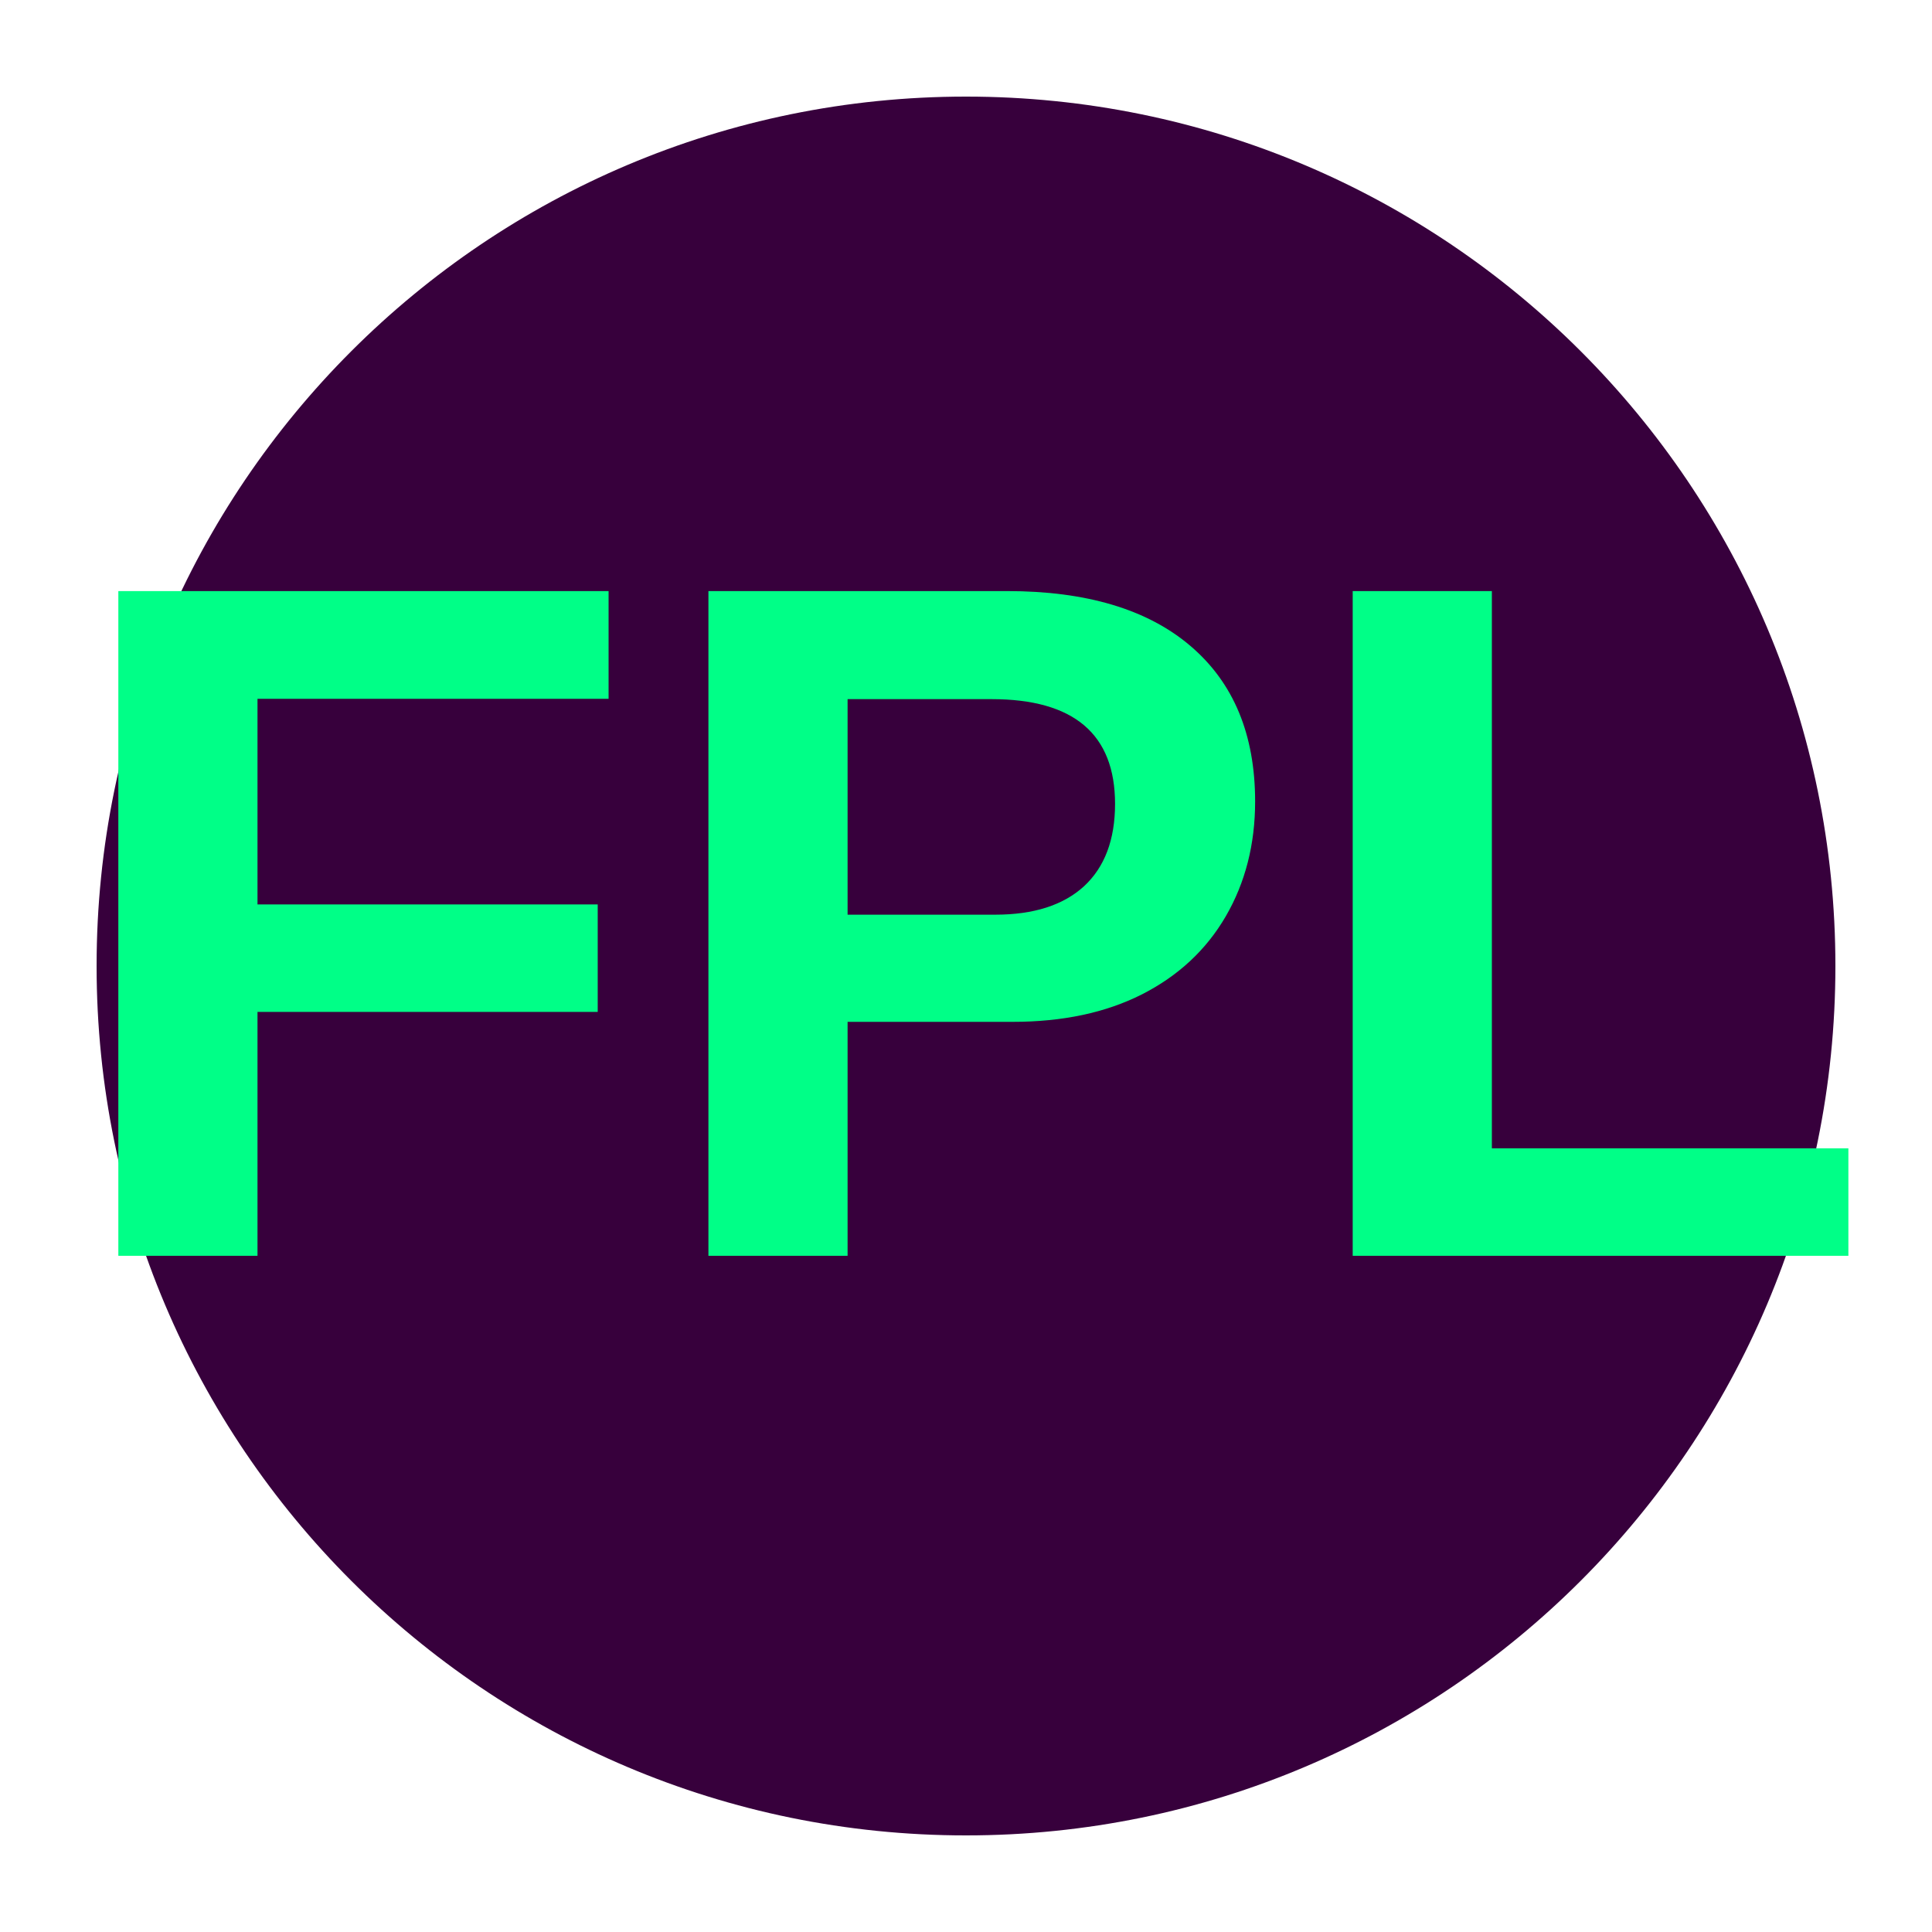
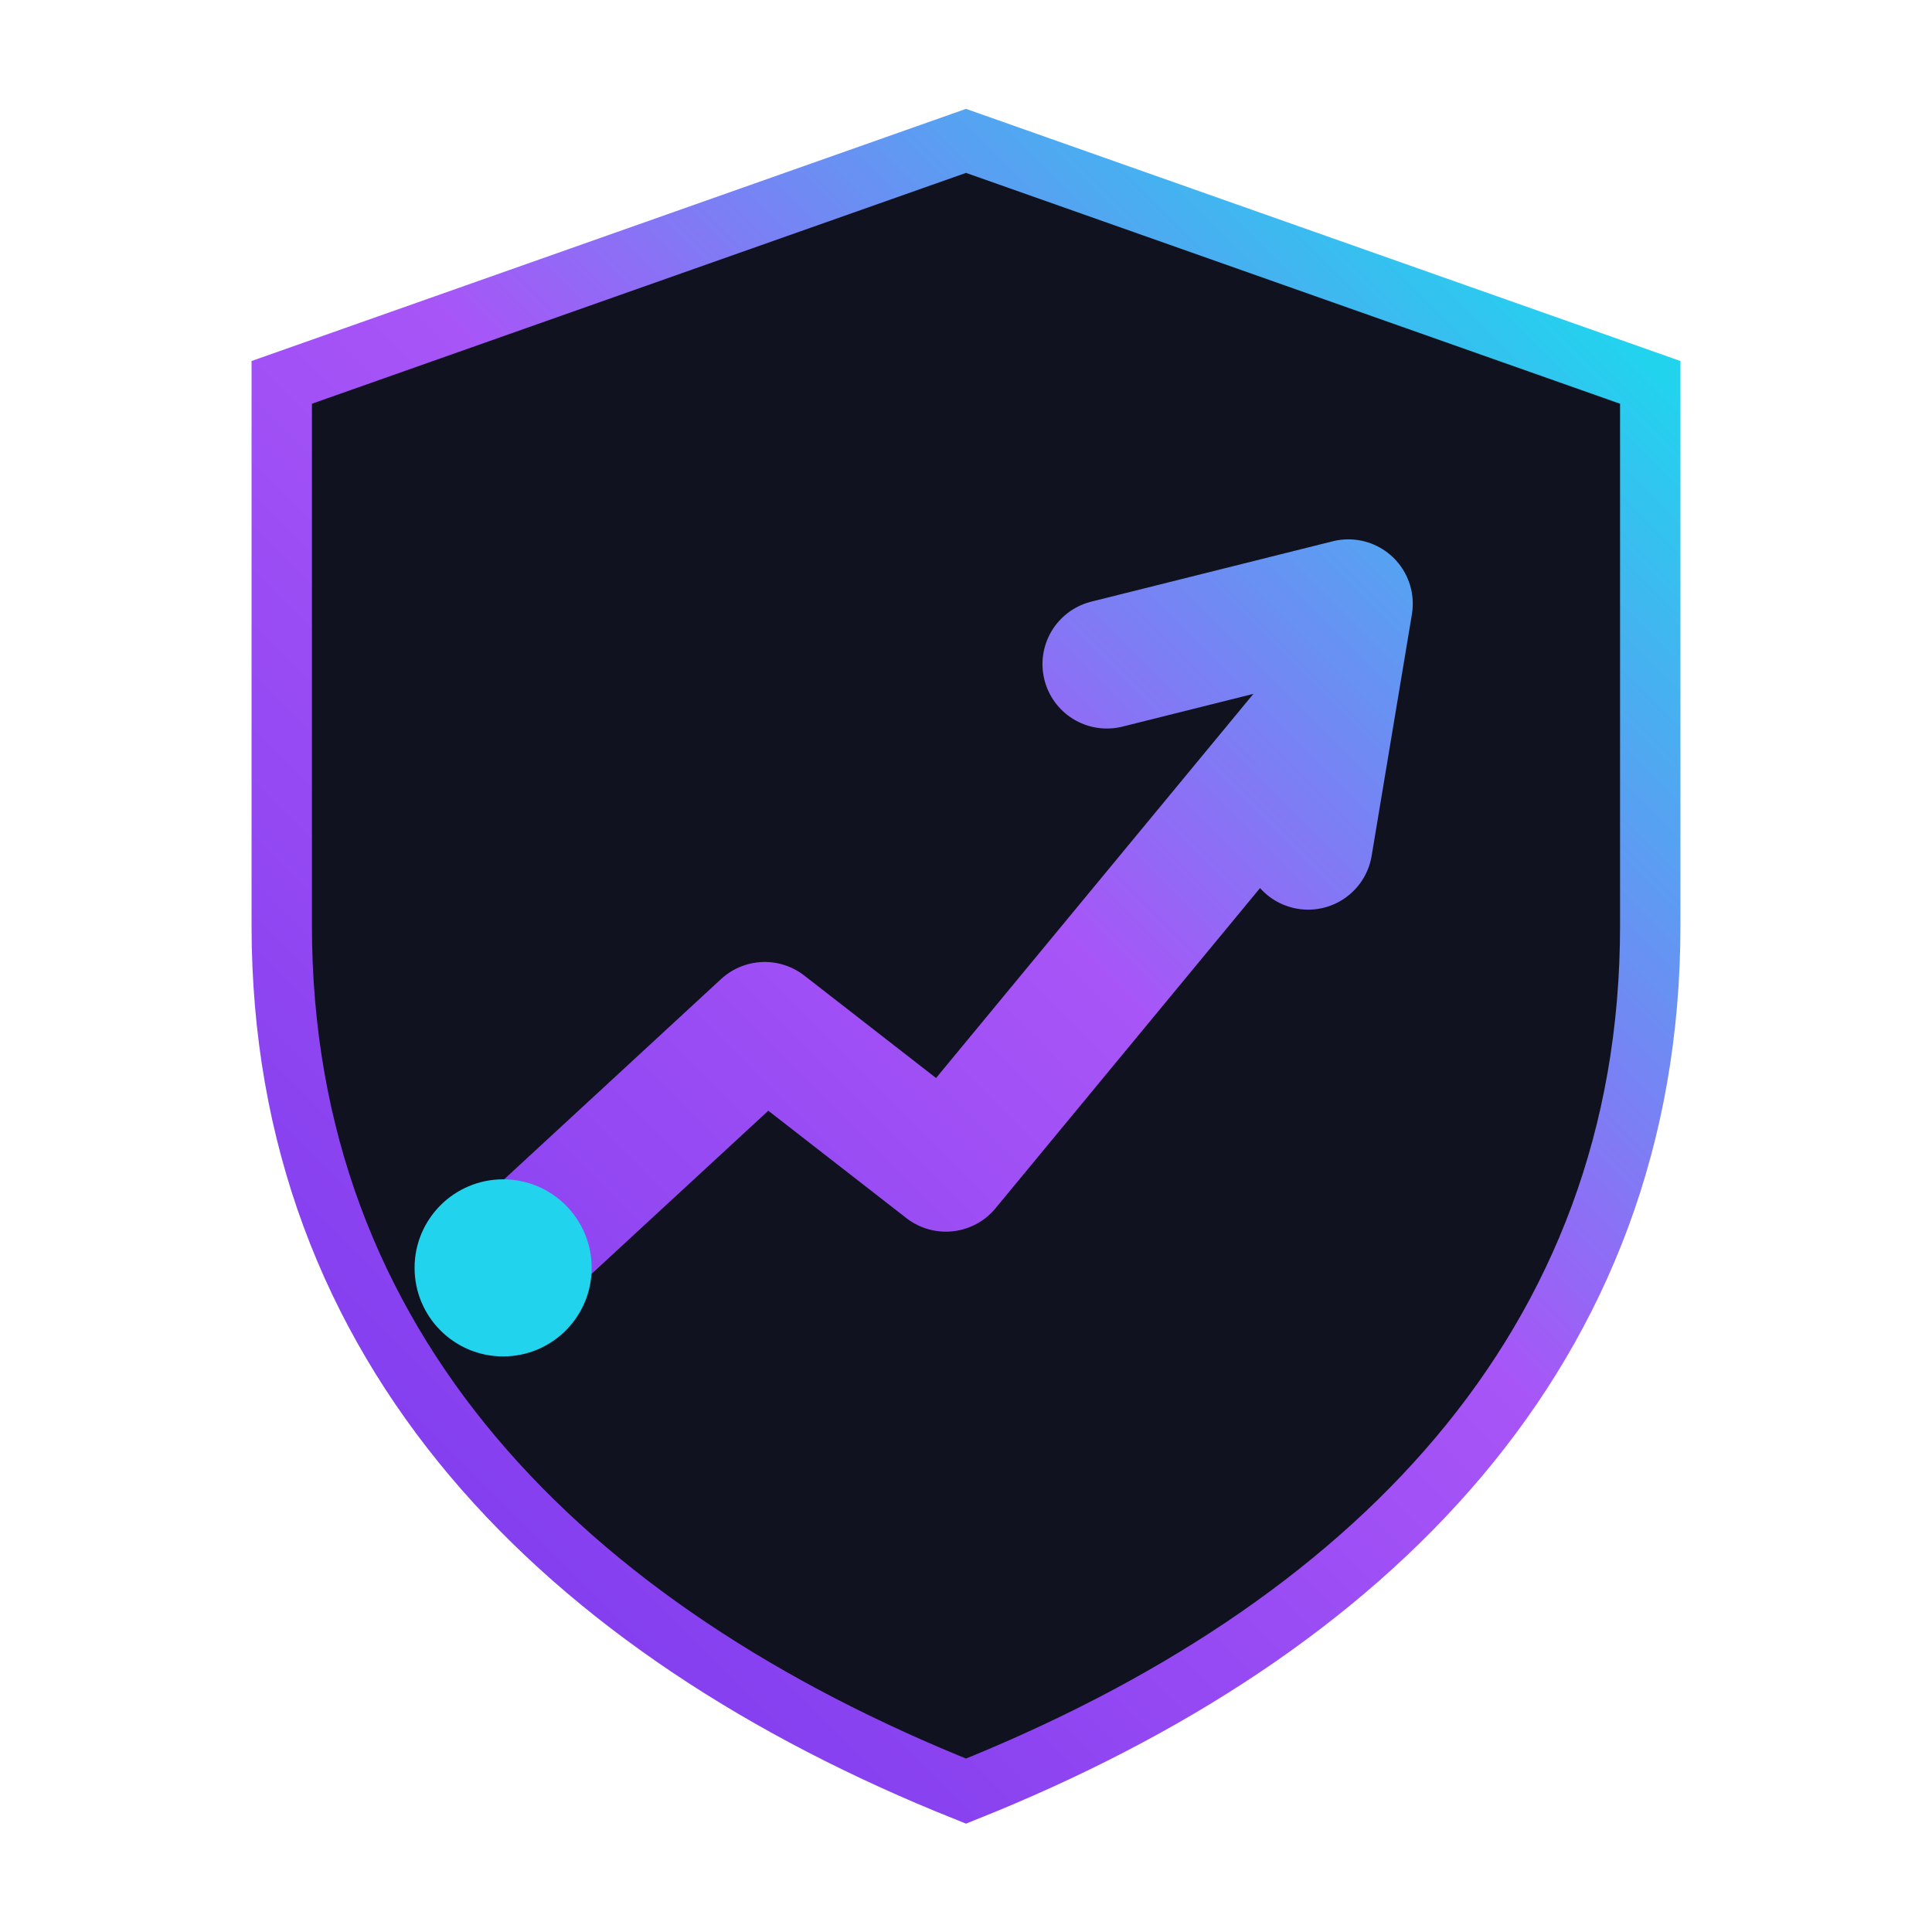
- <svg xmlns="http://www.w3.org/2000/svg" viewBox="0 0 100 100">
-   <circle cx="50" cy="50" r="45" fill="#37003c" />
-   <text x="50" y="65" font-family="Arial, sans-serif" font-size="50" font-weight="bold" fill="#00ff87" text-anchor="middle">FPL</text>
+ <svg xmlns="http://www.w3.org/2000/svg" viewBox="0 0 48 48" fill="none">
+   <defs>
+     <linearGradient id="g" x1="8" y1="40" x2="40" y2="8" gradientUnits="userSpaceOnUse">
+       <stop offset="0%" stop-color="#7C3AED" />
+       <stop offset="55%" stop-color="#A855F7" />
+       <stop offset="100%" stop-color="#22D3EE" />
+     </linearGradient>
+   </defs>
+   <path d="M24 3.5 L41 9.5 V23 C41 33.5 34 40.5 24 44.5 C14 40.5 7 33.5 7 23 V9.5 Z" fill="#10131F" stroke="url(#g)" stroke-width="1.5" />
+   <path d="M12.5 31.5 L19 25.5 L23.5 29 L33 17.5" stroke="url(#g)" stroke-width="3.2" stroke-linecap="round" stroke-linejoin="round" />
+   <path d="M27.5 16.5 L33.5 15 L32.5 21" stroke="url(#g)" stroke-width="3.2" stroke-linecap="round" stroke-linejoin="round" fill="none" />
+   <circle cx="12.5" cy="31.5" r="2.2" fill="#22D3EE" />
</svg>
